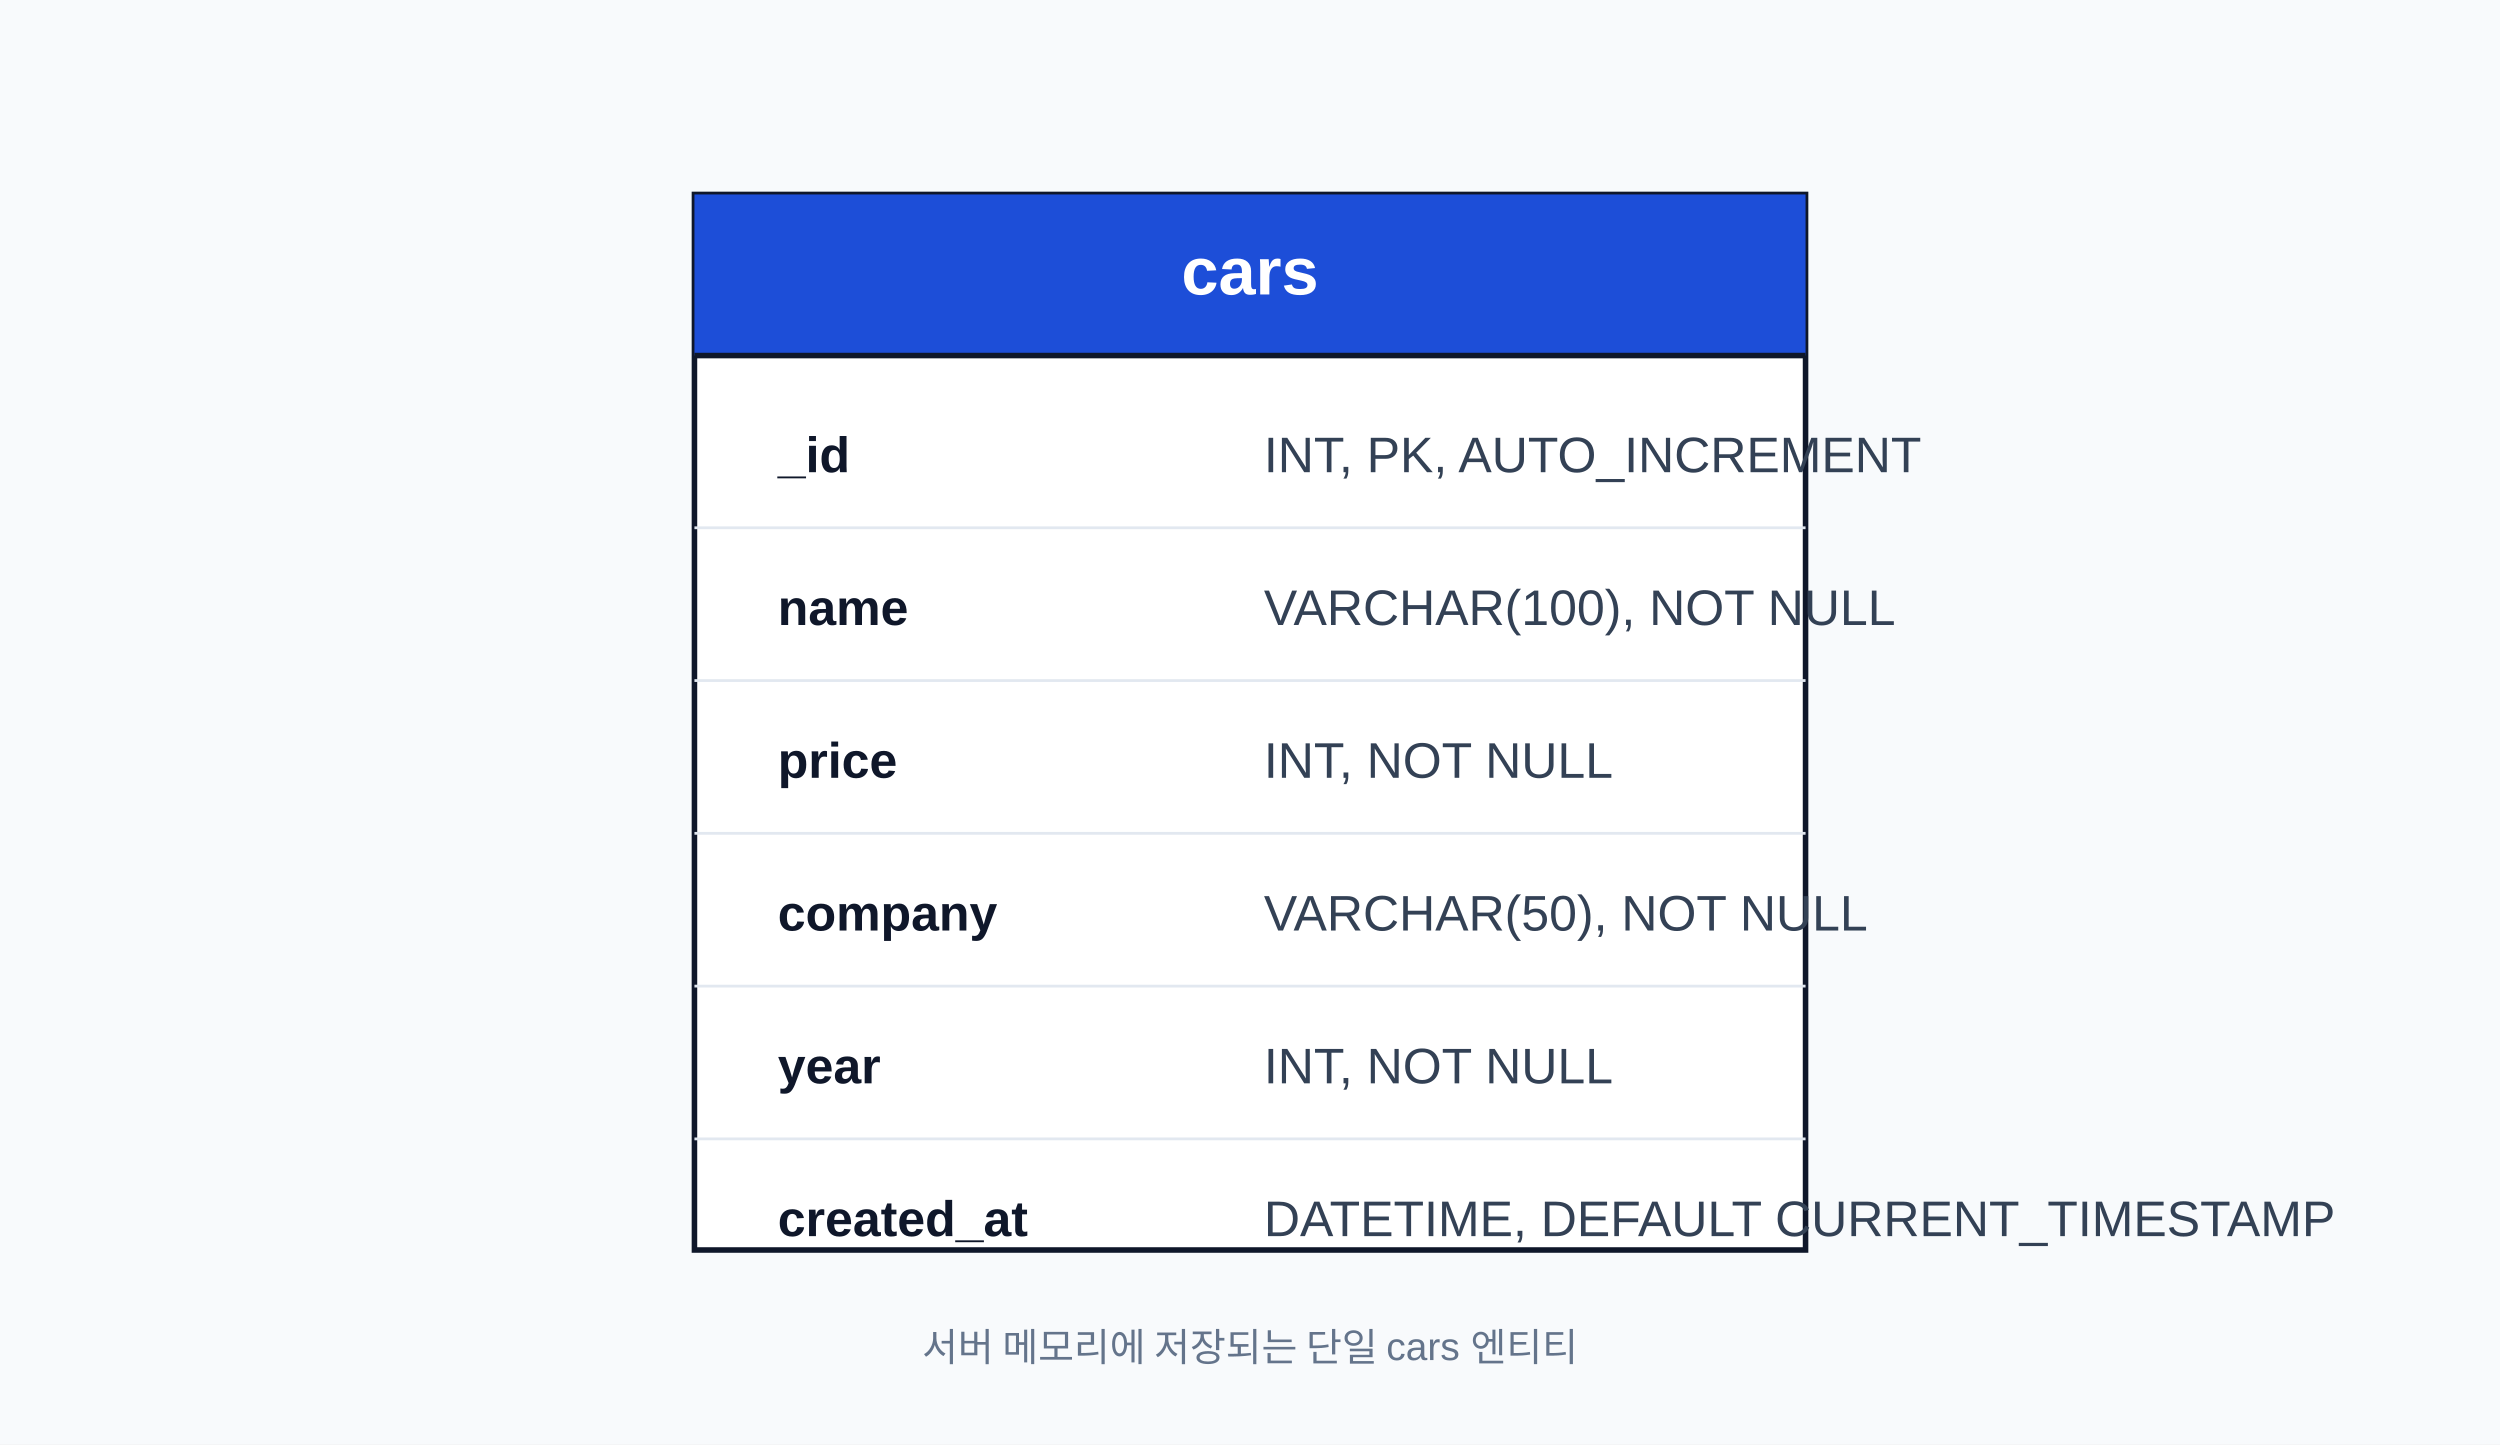
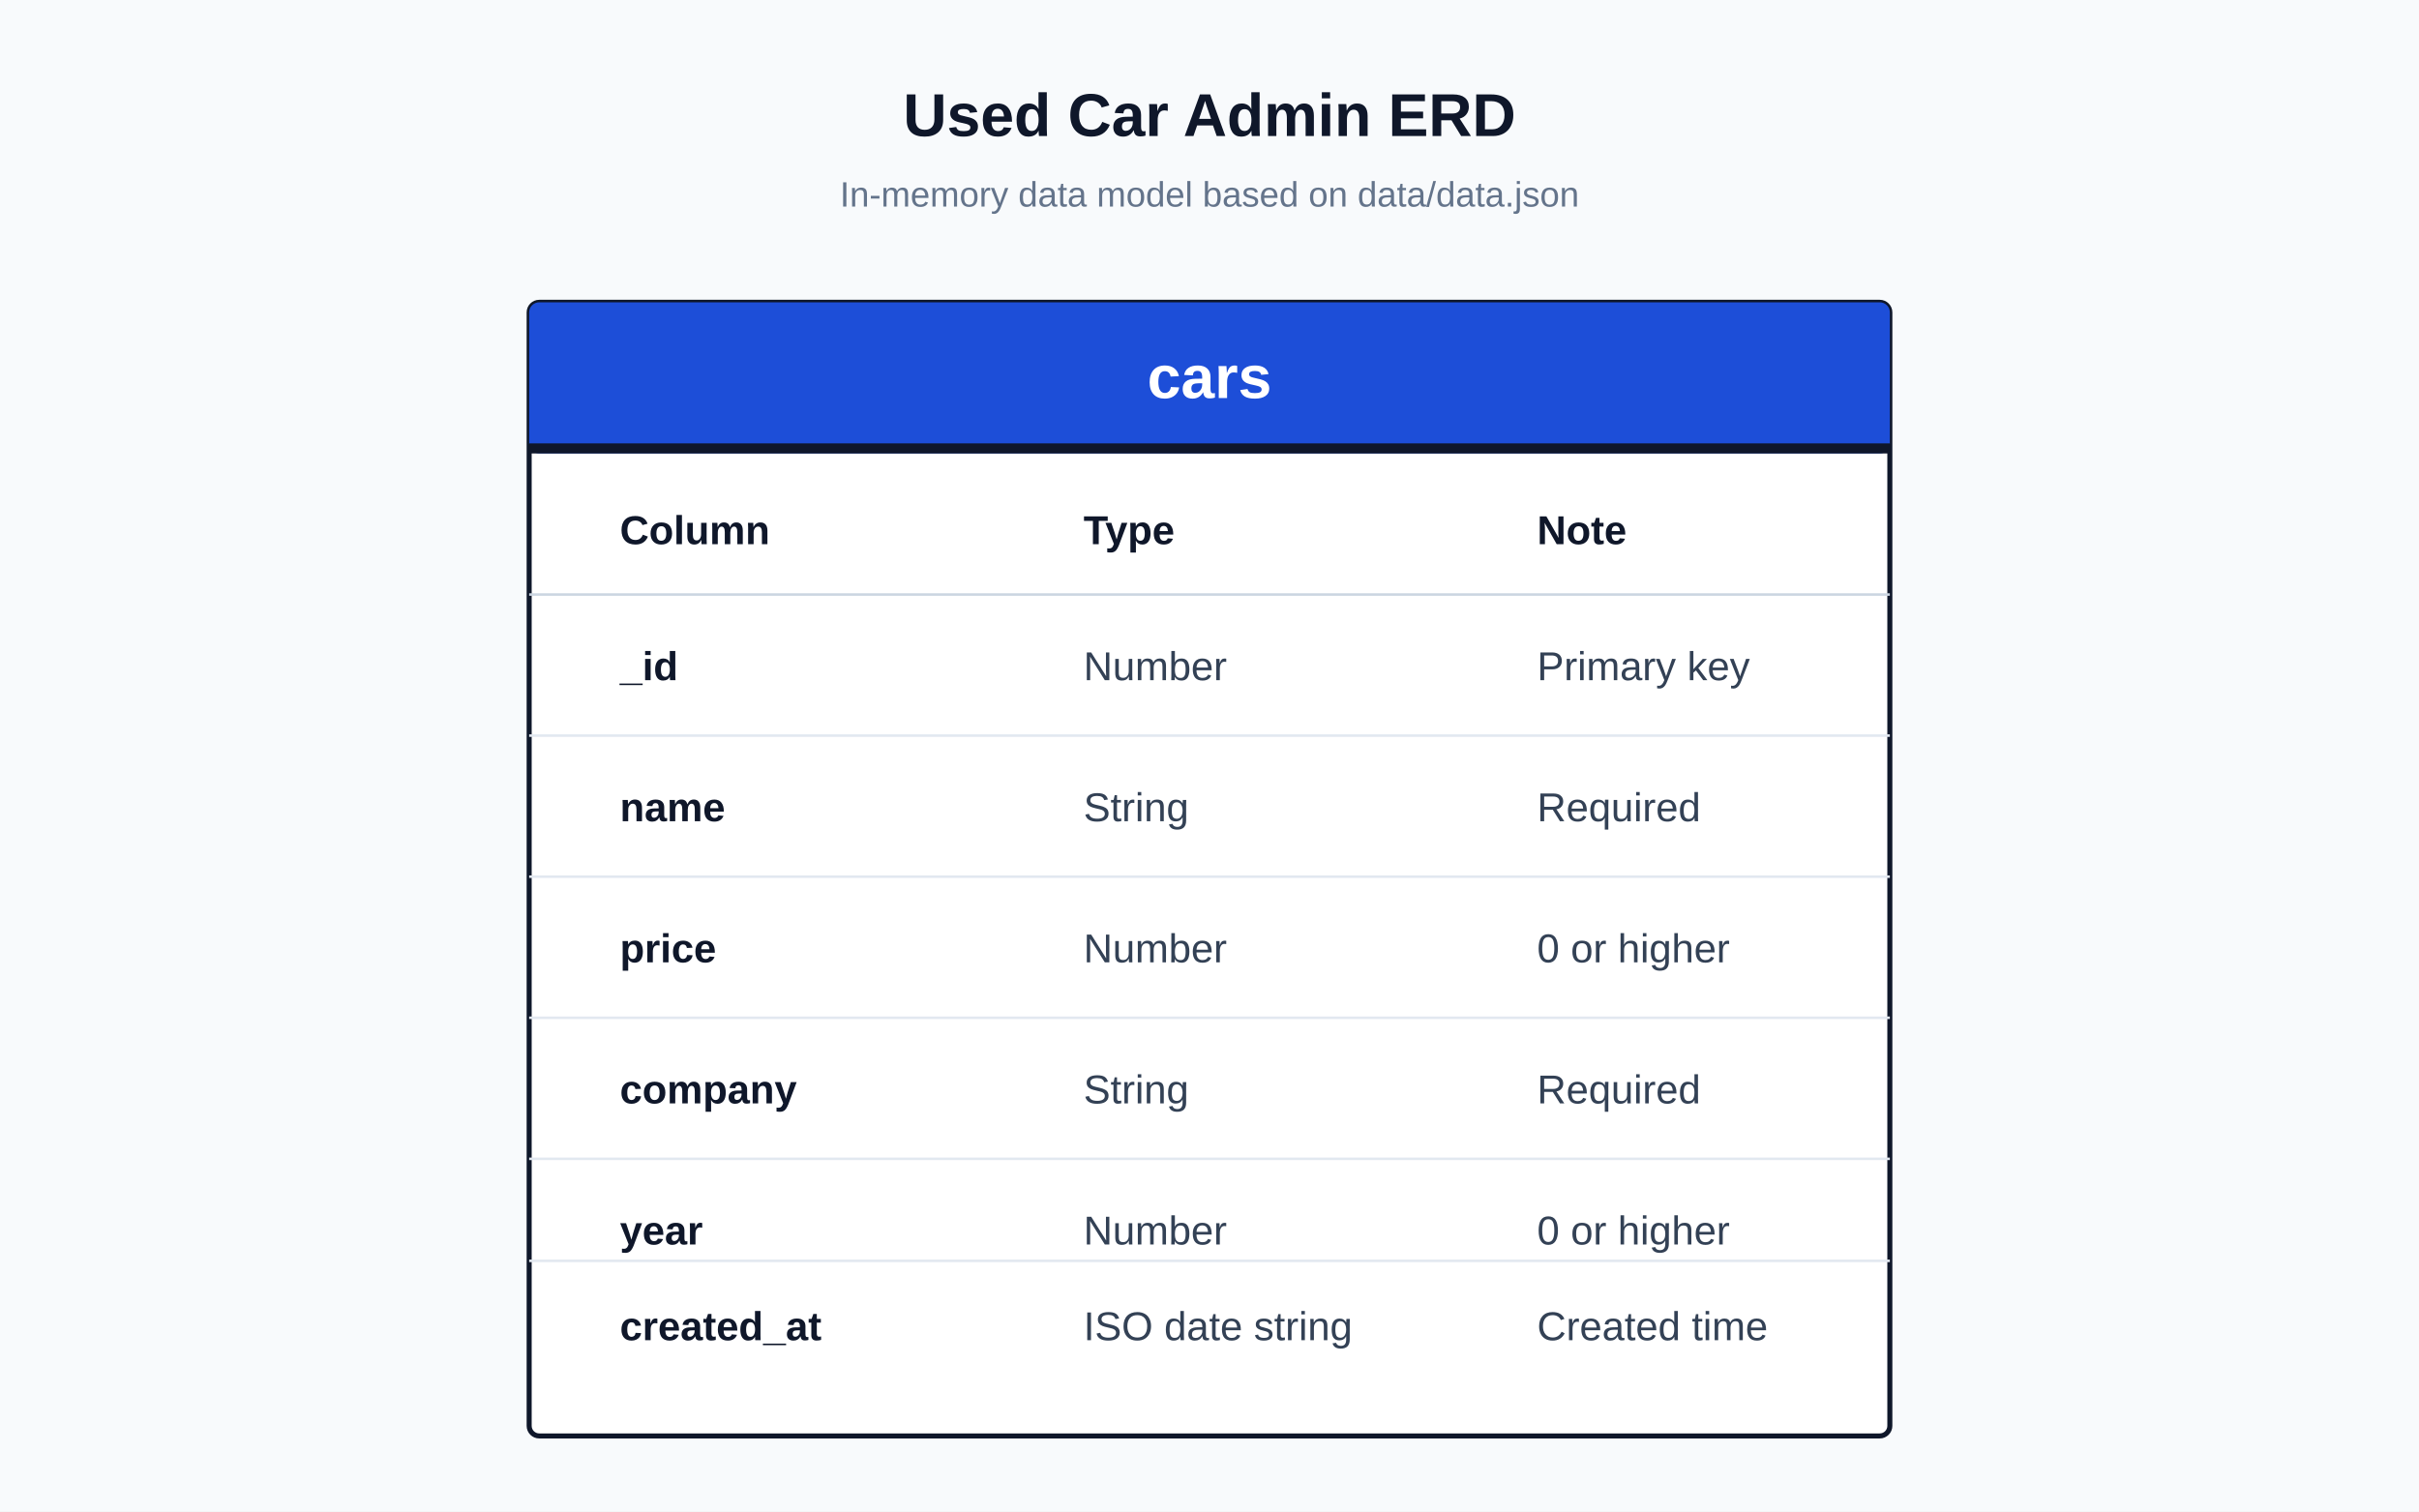
- <svg xmlns="http://www.w3.org/2000/svg" width="900" height="520" viewBox="0 0 900 520" fill="none">
-   <rect width="900" height="520" fill="#f8fafc" />
-   <rect x="250" y="70" width="400" height="380" fill="#ffffff" stroke="#0f172a" stroke-width="2" />
-   <rect x="250" y="70" width="400" height="58" fill="#1d4ed8" />
-   <text x="450" y="106" text-anchor="middle" font-family="Arial, sans-serif" font-size="24" font-weight="700" fill="#ffffff">cars</text>
-   <line x1="250" y1="128" x2="650" y2="128" stroke="#0f172a" stroke-width="2" />
-   <text x="280" y="170" font-family="Arial, sans-serif" font-size="18" font-weight="700" fill="#0f172a">_id</text>
-   <text x="455" y="170" font-family="Arial, sans-serif" font-size="18" fill="#334155">INT, PK, AUTO_INCREMENT</text>
-   <line x1="250" y1="190" x2="650" y2="190" stroke="#e2e8f0" />
-   <text x="280" y="225" font-family="Arial, sans-serif" font-size="18" font-weight="700" fill="#0f172a">name</text>
-   <text x="455" y="225" font-family="Arial, sans-serif" font-size="18" fill="#334155">VARCHAR(100), NOT NULL</text>
-   <line x1="250" y1="245" x2="650" y2="245" stroke="#e2e8f0" />
-   <text x="280" y="280" font-family="Arial, sans-serif" font-size="18" font-weight="700" fill="#0f172a">price</text>
-   <text x="455" y="280" font-family="Arial, sans-serif" font-size="18" fill="#334155">INT, NOT NULL</text>
-   <line x1="250" y1="300" x2="650" y2="300" stroke="#e2e8f0" />
-   <text x="280" y="335" font-family="Arial, sans-serif" font-size="18" font-weight="700" fill="#0f172a">company</text>
-   <text x="455" y="335" font-family="Arial, sans-serif" font-size="18" fill="#334155">VARCHAR(50), NOT NULL</text>
-   <line x1="250" y1="355" x2="650" y2="355" stroke="#e2e8f0" />
-   <text x="280" y="390" font-family="Arial, sans-serif" font-size="18" font-weight="700" fill="#0f172a">year</text>
-   <text x="455" y="390" font-family="Arial, sans-serif" font-size="18" fill="#334155">INT, NOT NULL</text>
-   <line x1="250" y1="410" x2="650" y2="410" stroke="#e2e8f0" />
-   <text x="280" y="445" font-family="Arial, sans-serif" font-size="18" font-weight="700" fill="#0f172a">created_at</text>
-   <text x="455" y="445" font-family="Arial, sans-serif" font-size="18" fill="#334155">DATETIME, DEFAULT CURRENT_TIMESTAMP</text>
-   <text x="450" y="490" text-anchor="middle" font-family="Arial, sans-serif" font-size="14" fill="#64748b">서버 메모리에 저장되는 단일 cars 엔티티</text>
+ <svg xmlns="http://www.w3.org/2000/svg" width="960" height="600" viewBox="0 0 960 600" fill="none" role="img" aria-labelledby="title desc">
+   <rect width="960" height="600" fill="#f8fafc" />
+   <text x="480" y="54" text-anchor="middle" font-family="Verdana, Arial, sans-serif" font-size="24" font-weight="700" fill="#0f172a">Used Car Admin ERD</text>
+   <text x="480" y="82" text-anchor="middle" font-family="Verdana, Arial, sans-serif" font-size="14" fill="#64748b">In-memory data model based on data/data.json</text>
+   <rect x="210" y="120" width="540" height="450" rx="4" fill="#ffffff" stroke="#0f172a" stroke-width="2" />
+   <rect x="210" y="120" width="540" height="60" rx="4" fill="#1d4ed8" />
+   <path d="M210 176H750V180H210V176Z" fill="#0f172a" />
+   <text x="480" y="158" text-anchor="middle" font-family="Verdana, Arial, sans-serif" font-size="24" font-weight="700" fill="#ffffff">cars</text>
+   <text x="246" y="216" font-family="Verdana, Arial, sans-serif" font-size="16" font-weight="700" fill="#0f172a">Column</text>
+   <text x="430" y="216" font-family="Verdana, Arial, sans-serif" font-size="16" font-weight="700" fill="#0f172a">Type</text>
+   <text x="610" y="216" font-family="Verdana, Arial, sans-serif" font-size="16" font-weight="700" fill="#0f172a">Note</text>
+   <line x1="210" y1="236" x2="750" y2="236" stroke="#cbd5e1" />
+   <text x="246" y="270" font-family="Verdana, Arial, sans-serif" font-size="16" font-weight="700" fill="#0f172a">_id</text>
+   <text x="430" y="270" font-family="Verdana, Arial, sans-serif" font-size="16" fill="#334155">Number</text>
+   <text x="610" y="270" font-family="Verdana, Arial, sans-serif" font-size="16" fill="#334155">Primary key</text>
+   <line x1="210" y1="292" x2="750" y2="292" stroke="#e2e8f0" />
+   <text x="246" y="326" font-family="Verdana, Arial, sans-serif" font-size="16" font-weight="700" fill="#0f172a">name</text>
+   <text x="430" y="326" font-family="Verdana, Arial, sans-serif" font-size="16" fill="#334155">String</text>
+   <text x="610" y="326" font-family="Verdana, Arial, sans-serif" font-size="16" fill="#334155">Required</text>
+   <line x1="210" y1="348" x2="750" y2="348" stroke="#e2e8f0" />
+   <text x="246" y="382" font-family="Verdana, Arial, sans-serif" font-size="16" font-weight="700" fill="#0f172a">price</text>
+   <text x="430" y="382" font-family="Verdana, Arial, sans-serif" font-size="16" fill="#334155">Number</text>
+   <text x="610" y="382" font-family="Verdana, Arial, sans-serif" font-size="16" fill="#334155">0 or higher</text>
+   <line x1="210" y1="404" x2="750" y2="404" stroke="#e2e8f0" />
+   <text x="246" y="438" font-family="Verdana, Arial, sans-serif" font-size="16" font-weight="700" fill="#0f172a">company</text>
+   <text x="430" y="438" font-family="Verdana, Arial, sans-serif" font-size="16" fill="#334155">String</text>
+   <text x="610" y="438" font-family="Verdana, Arial, sans-serif" font-size="16" fill="#334155">Required</text>
+   <line x1="210" y1="460" x2="750" y2="460" stroke="#e2e8f0" />
+   <text x="246" y="494" font-family="Verdana, Arial, sans-serif" font-size="16" font-weight="700" fill="#0f172a">year</text>
+   <text x="430" y="494" font-family="Verdana, Arial, sans-serif" font-size="16" fill="#334155">Number</text>
+   <text x="610" y="494" font-family="Verdana, Arial, sans-serif" font-size="16" fill="#334155">0 or higher</text>
+   <rect x="210" y="500" width="540" height="1" fill="#e2e8f0" />
+   <text x="246" y="532" font-family="Verdana, Arial, sans-serif" font-size="16" font-weight="700" fill="#0f172a">created_at</text>
+   <text x="430" y="532" font-family="Verdana, Arial, sans-serif" font-size="16" fill="#334155">ISO date string</text>
+   <text x="610" y="532" font-family="Verdana, Arial, sans-serif" font-size="16" fill="#334155">Created time</text>
</svg>
